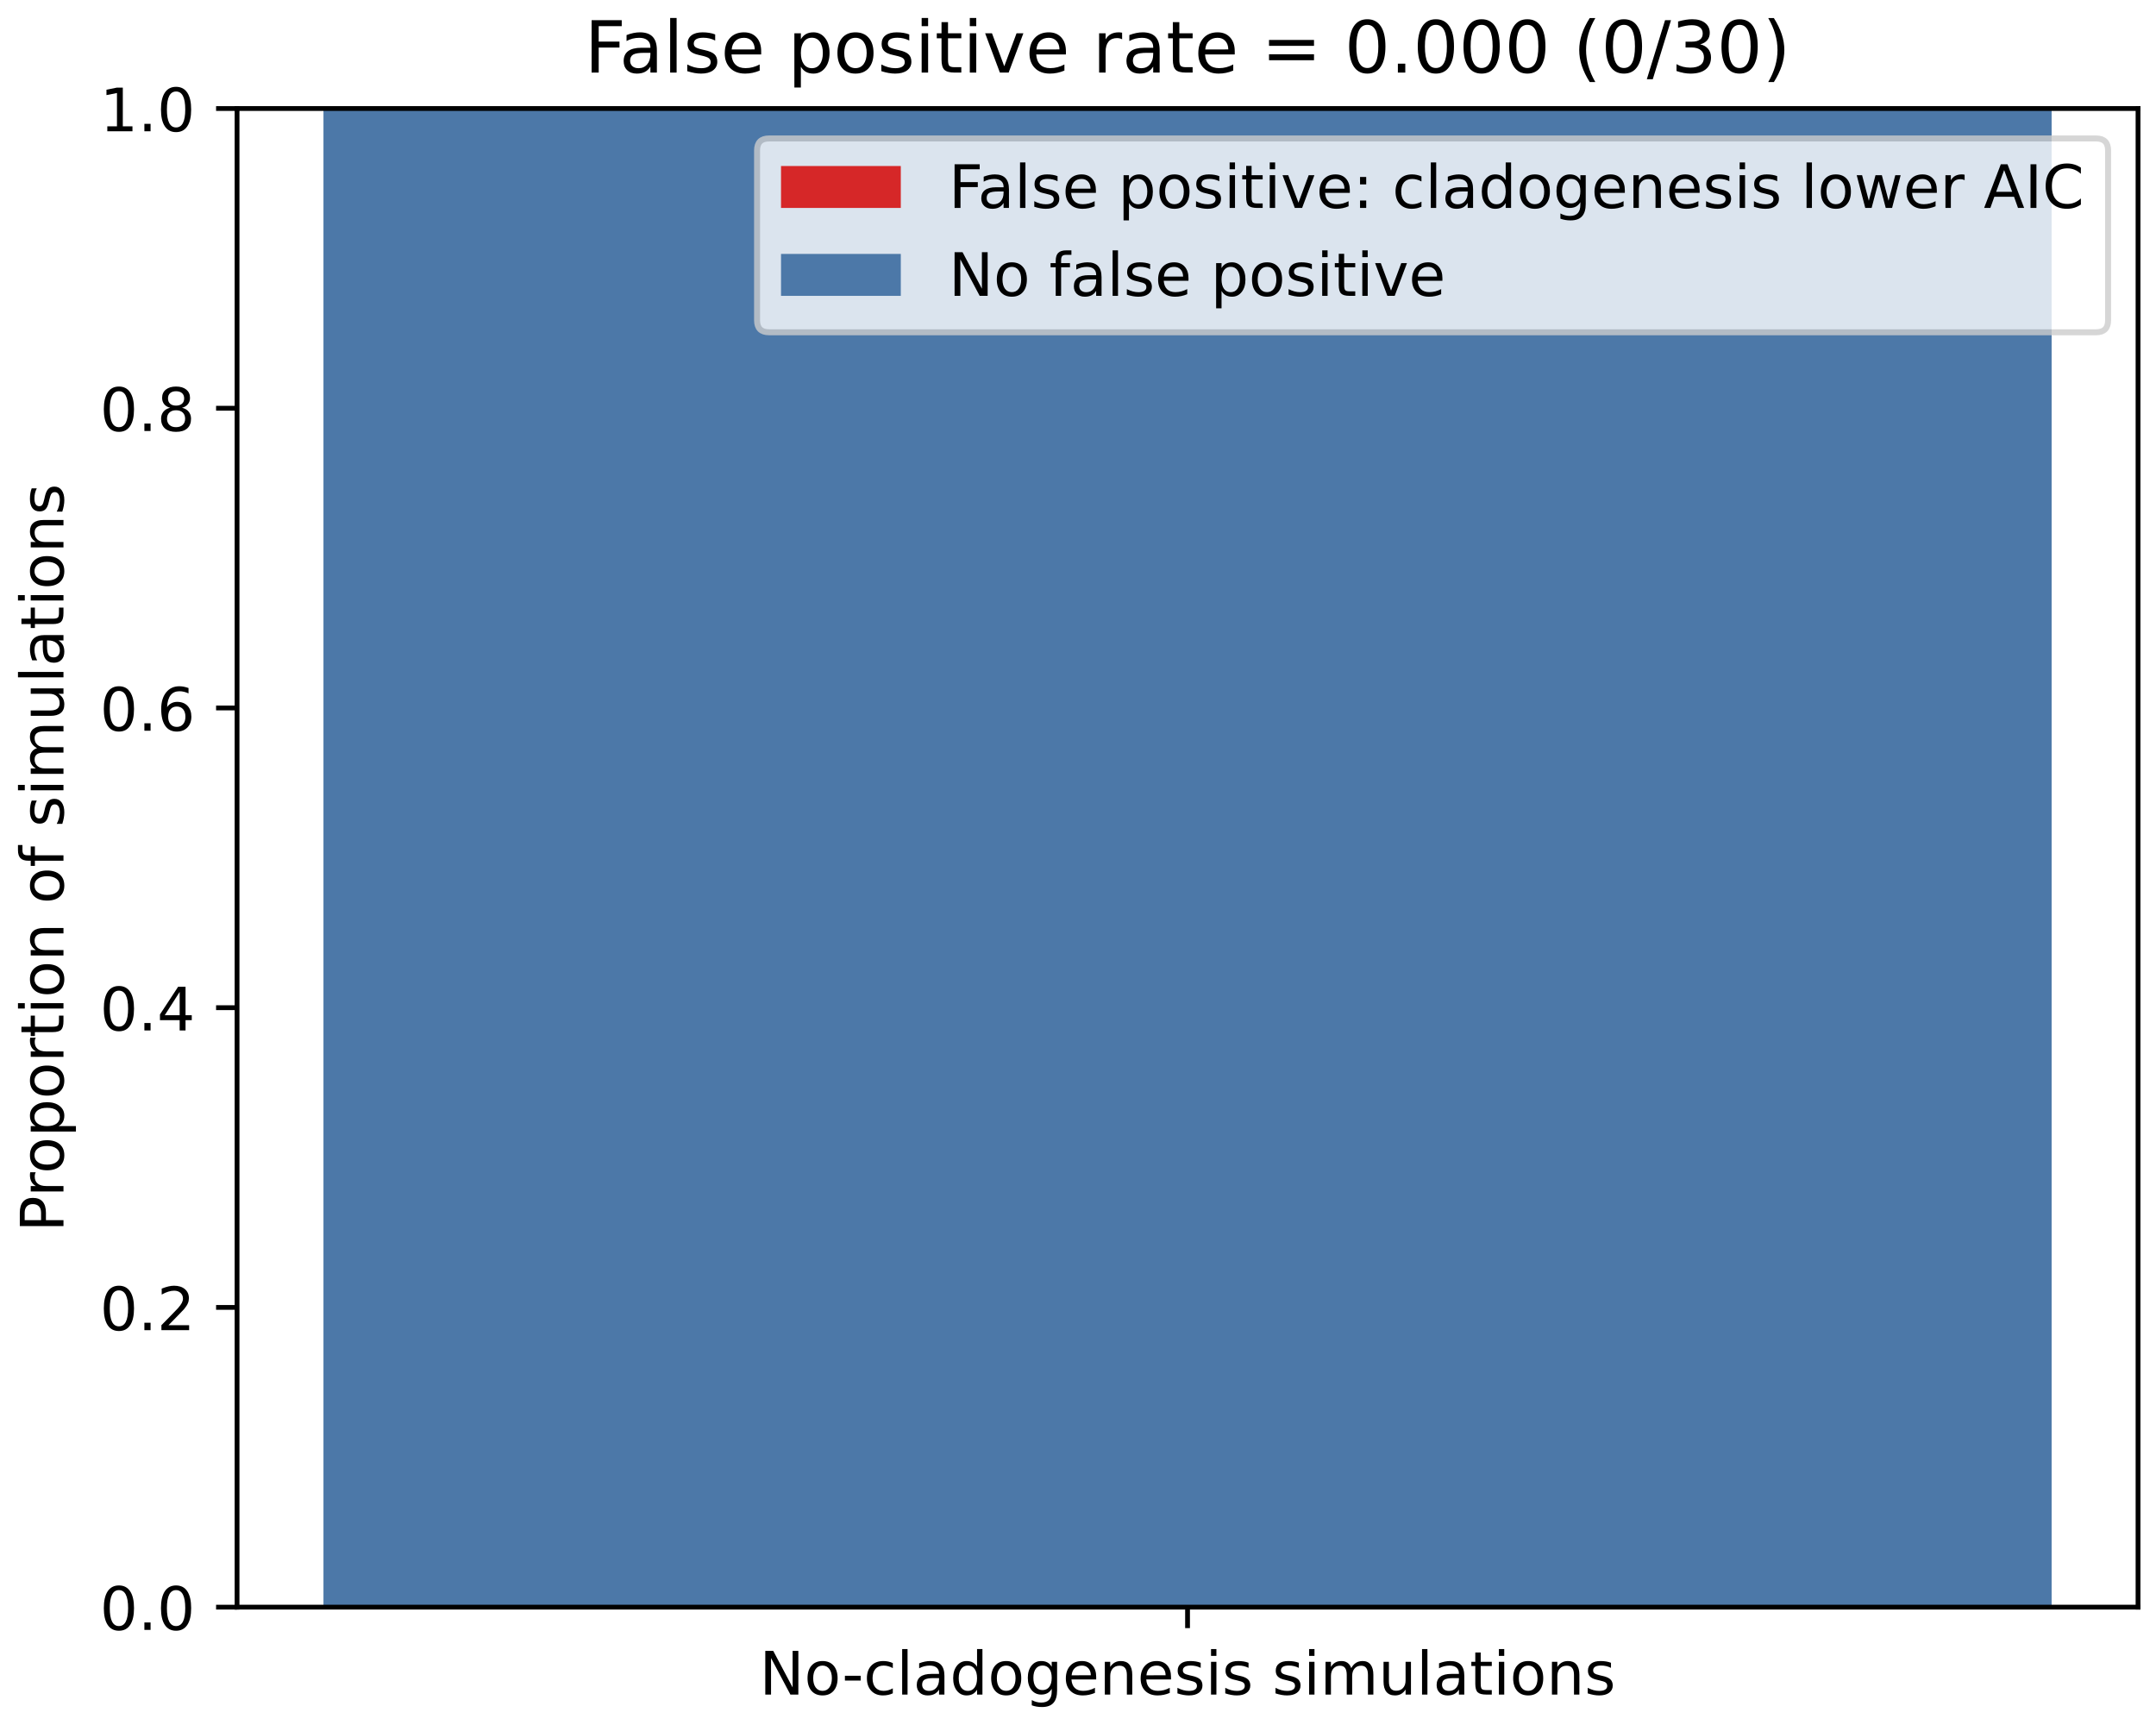
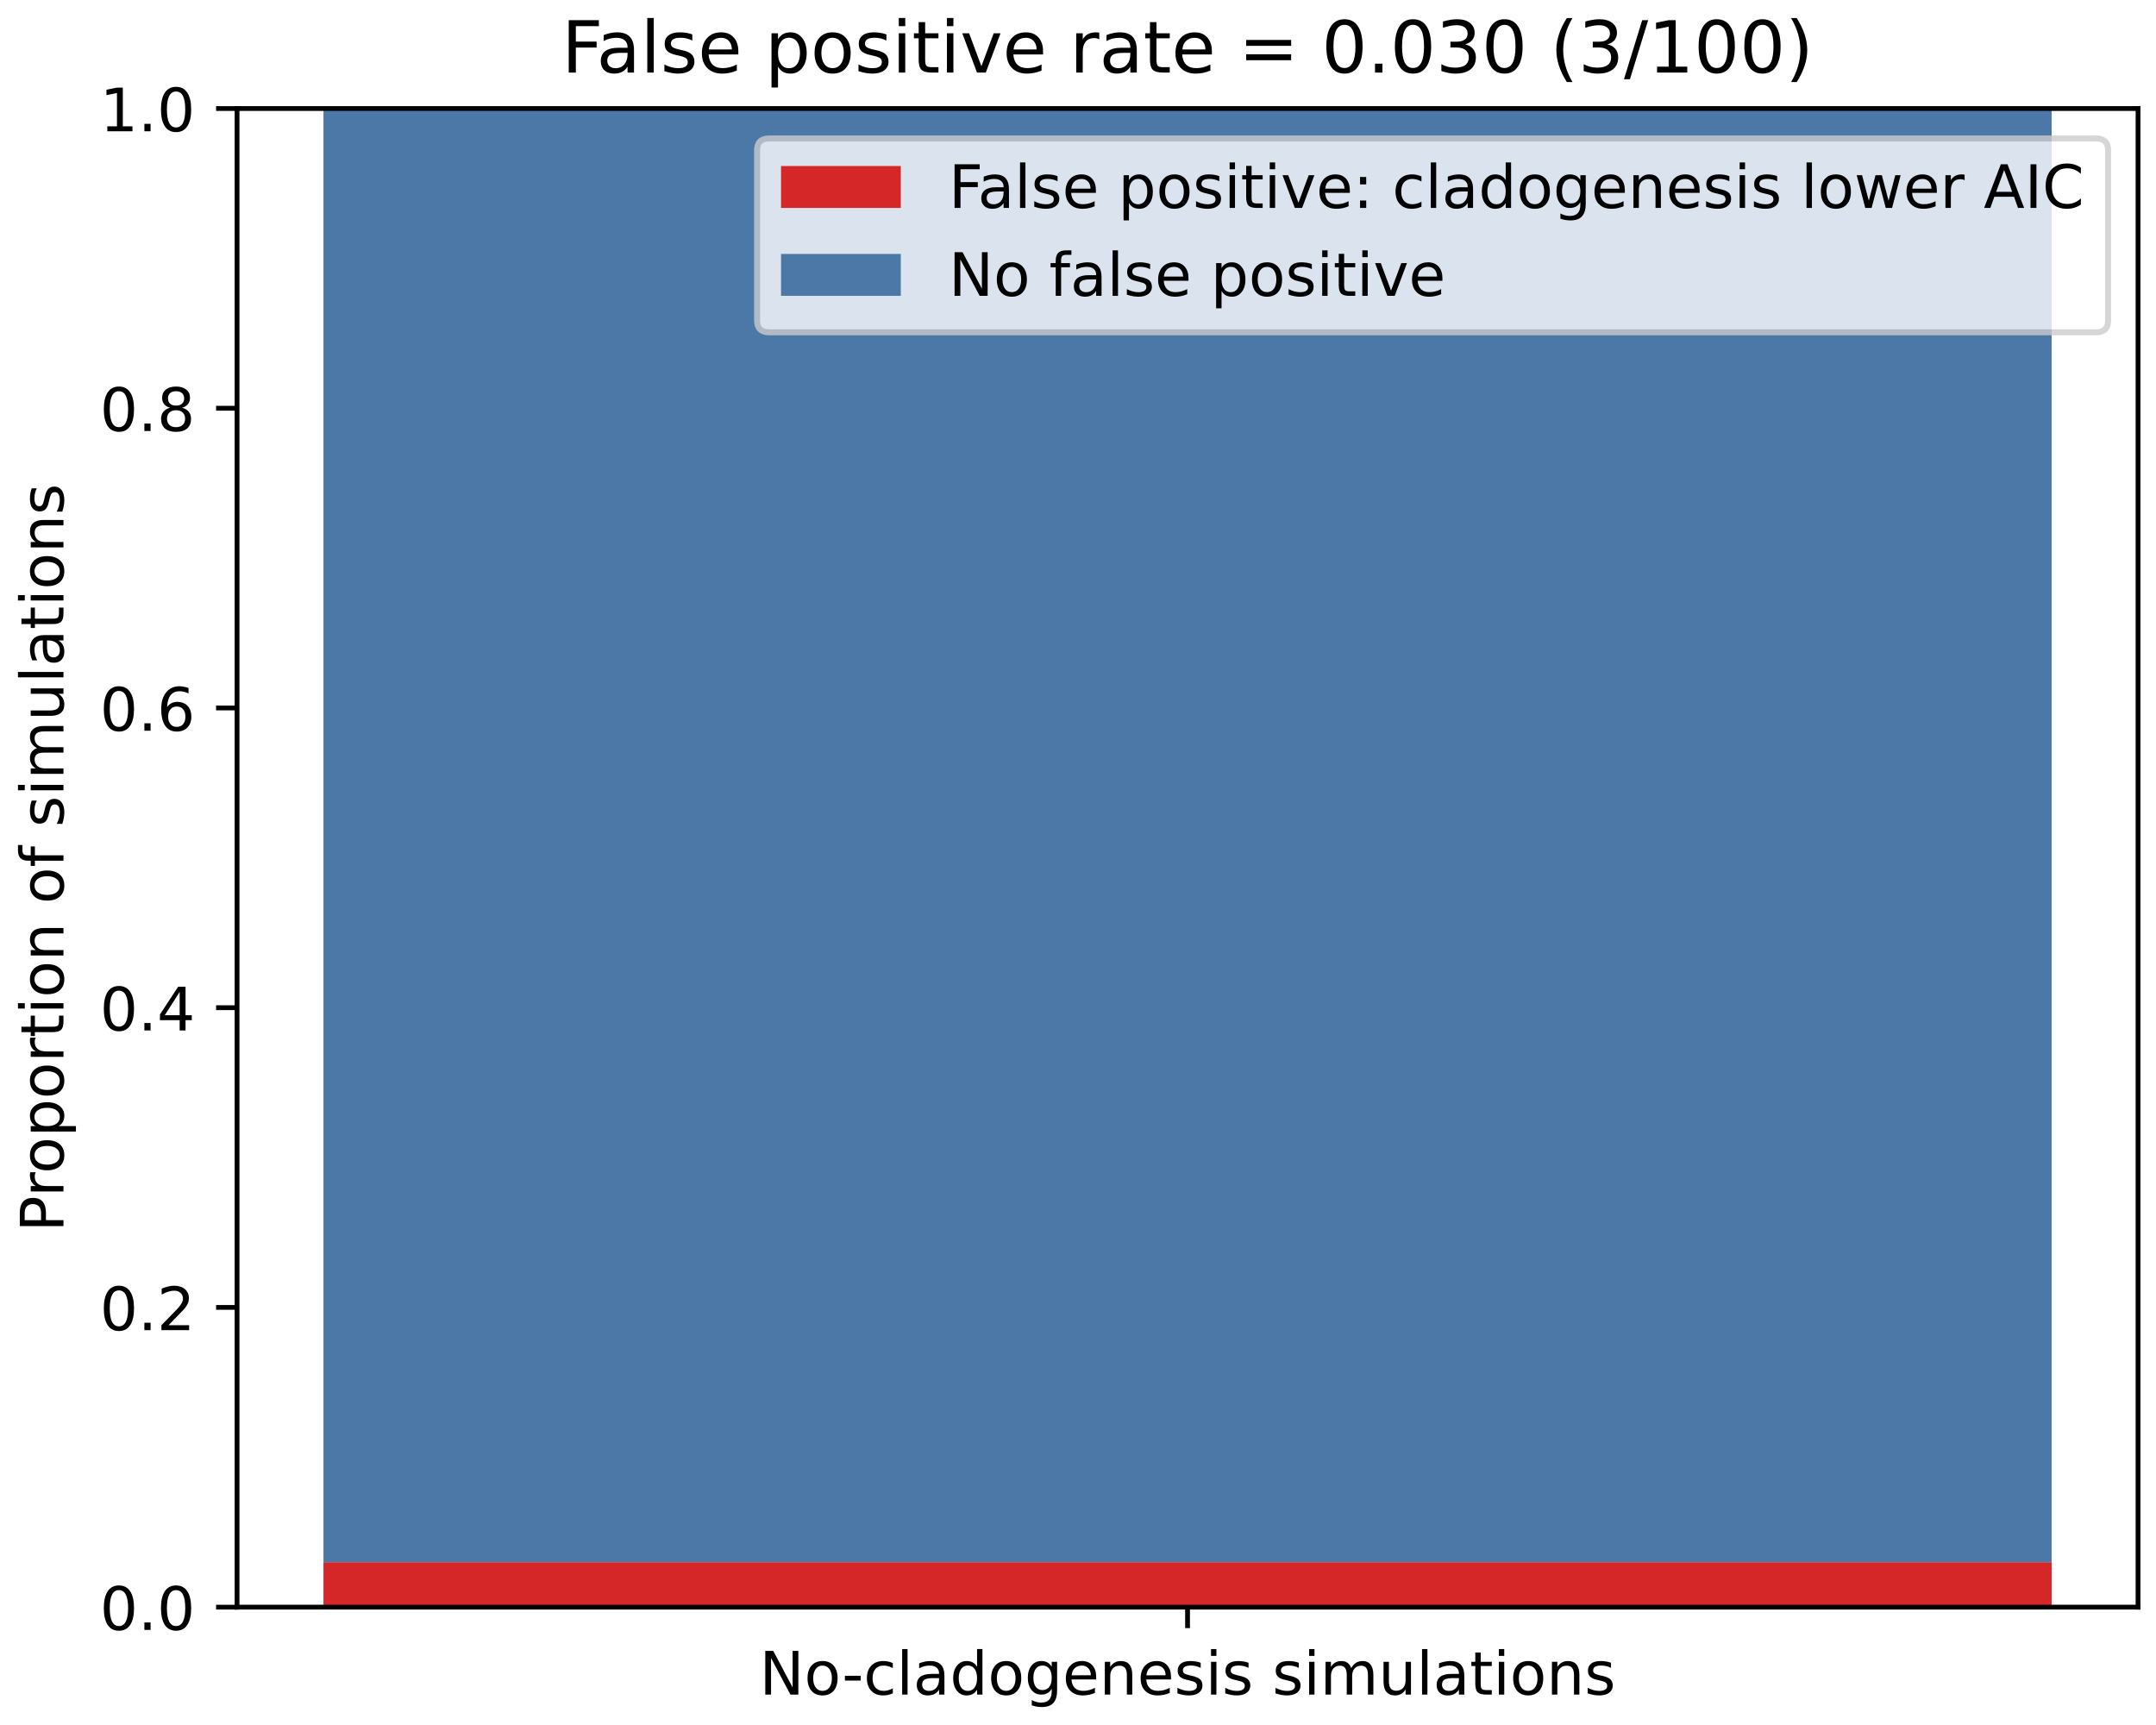
<svg xmlns="http://www.w3.org/2000/svg" xmlns:xlink="http://www.w3.org/1999/xlink" width="360pt" height="288pt" viewBox="0 0 360 288" version="1.1">
  <defs>
    <style type="text/css">*{stroke-linejoin: round; stroke-linecap: butt}</style>
  </defs>
  <g id="figure_1">
    <g id="patch_1">
      <path d="M 0 288  L 360 288  L 360 0  L 0 0  z " style="fill: #ffffff" />
    </g>
    <g id="axes_1">
      <g id="patch_2">
        <path d="M 39.581 268.322  L 357 268.322  L 357 18.118  L 39.581 18.118  z " style="fill: #ffffff" />
      </g>
      <g id="patch_3">
-         <path d="M 54.01 268.322  L 342.572 268.322  L 342.572 268.322  L 54.01 268.322  z " clip-path="url(#p6a5af37c8c)" style="fill: #d62728" />
+         <path d="M 54.01 268.322  L 342.572 268.322  L 342.572 260.816  L 54.01 260.816  z " clip-path="url(#p5e63f49f5c)" style="fill: #d62728" />
      </g>
      <g id="patch_4">
-         <path d="M 54.01 268.322  L 342.572 268.322  L 342.572 18.118  L 54.01 18.118  z " clip-path="url(#p6a5af37c8c)" style="fill: #4c78a8" />
+         <path d="M 54.01 260.816  L 342.572 260.816  L 342.572 18.118  L 54.01 18.118  z " clip-path="url(#p5e63f49f5c)" style="fill: #4c78a8" />
      </g>
      <g id="matplotlib.axis_1">
        <g id="xtick_1">
          <g id="line2d_1">
            <defs>
-               <path id="m0137fd7b40" d="M 0 0  L 0 3.5  " style="stroke: #000000; stroke-width: 0.8" />
+               <path id="mc66c27deea" d="M 0 0  L 0 3.5  " style="stroke: #000000; stroke-width: 0.8" />
            </defs>
            <g>
-               <use xlink:href="#m0137fd7b40" x="198.291" y="268.322" style="stroke: #000000; stroke-width: 0.8" />
+               <use xlink:href="#mc66c27deea" x="198.291" y="268.322" style="stroke: #000000; stroke-width: 0.8" />
            </g>
          </g>
          <g id="text_1">
            <g transform="translate(126.8055 282.9201) scale(0.1 -0.1)">
              <defs>
                <path id="DejaVuSans-4e" d="M 628 4666  L 1478 4666  L 3547 763  L 3547 4666  L 4159 4666  L 4159 0  L 3309 0  L 1241 3903  L 1241 0  L 628 0  L 628 4666  z " transform="scale(0.015625)" />
                <path id="DejaVuSans-6f" d="M 1959 3097  Q 1497 3097 1228 2736  Q 959 2375 959 1747  Q 959 1119 1226 758  Q 1494 397 1959 397  Q 2419 397 2687 759  Q 2956 1122 2956 1747  Q 2956 2369 2687 2733  Q 2419 3097 1959 3097  z M 1959 3584  Q 2709 3584 3137 3096  Q 3566 2609 3566 1747  Q 3566 888 3137 398  Q 2709 -91 1959 -91  Q 1206 -91 779 398  Q 353 888 353 1747  Q 353 2609 779 3096  Q 1206 3584 1959 3584  z " transform="scale(0.015625)" />
                <path id="DejaVuSans-2d" d="M 313 2009  L 1997 2009  L 1997 1497  L 313 1497  L 313 2009  z " transform="scale(0.015625)" />
                <path id="DejaVuSans-63" d="M 3122 3366  L 3122 2828  Q 2878 2963 2633 3030  Q 2388 3097 2138 3097  Q 1578 3097 1268 2742  Q 959 2388 959 1747  Q 959 1106 1268 751  Q 1578 397 2138 397  Q 2388 397 2633 464  Q 2878 531 3122 666  L 3122 134  Q 2881 22 2623 -34  Q 2366 -91 2075 -91  Q 1284 -91 818 406  Q 353 903 353 1747  Q 353 2603 823 3093  Q 1294 3584 2113 3584  Q 2378 3584 2631 3529  Q 2884 3475 3122 3366  z " transform="scale(0.015625)" />
                <path id="DejaVuSans-6c" d="M 603 4863  L 1178 4863  L 1178 0  L 603 0  L 603 4863  z " transform="scale(0.015625)" />
                <path id="DejaVuSans-61" d="M 2194 1759  Q 1497 1759 1228 1600  Q 959 1441 959 1056  Q 959 750 1161 570  Q 1363 391 1709 391  Q 2188 391 2477 730  Q 2766 1069 2766 1631  L 2766 1759  L 2194 1759  z M 3341 1997  L 3341 0  L 2766 0  L 2766 531  Q 2569 213 2275 61  Q 1981 -91 1556 -91  Q 1019 -91 701 211  Q 384 513 384 1019  Q 384 1609 779 1909  Q 1175 2209 1959 2209  L 2766 2209  L 2766 2266  Q 2766 2663 2505 2880  Q 2244 3097 1772 3097  Q 1472 3097 1187 3025  Q 903 2953 641 2809  L 641 3341  Q 956 3463 1253 3523  Q 1550 3584 1831 3584  Q 2591 3584 2966 3190  Q 3341 2797 3341 1997  z " transform="scale(0.015625)" />
                <path id="DejaVuSans-64" d="M 2906 2969  L 2906 4863  L 3481 4863  L 3481 0  L 2906 0  L 2906 525  Q 2725 213 2448 61  Q 2172 -91 1784 -91  Q 1150 -91 751 415  Q 353 922 353 1747  Q 353 2572 751 3078  Q 1150 3584 1784 3584  Q 2172 3584 2448 3432  Q 2725 3281 2906 2969  z M 947 1747  Q 947 1113 1208 752  Q 1469 391 1925 391  Q 2381 391 2643 752  Q 2906 1113 2906 1747  Q 2906 2381 2643 2742  Q 2381 3103 1925 3103  Q 1469 3103 1208 2742  Q 947 2381 947 1747  z " transform="scale(0.015625)" />
                <path id="DejaVuSans-67" d="M 2906 1791  Q 2906 2416 2648 2759  Q 2391 3103 1925 3103  Q 1463 3103 1205 2759  Q 947 2416 947 1791  Q 947 1169 1205 825  Q 1463 481 1925 481  Q 2391 481 2648 825  Q 2906 1169 2906 1791  z M 3481 434  Q 3481 -459 3084 -895  Q 2688 -1331 1869 -1331  Q 1566 -1331 1297 -1286  Q 1028 -1241 775 -1147  L 775 -588  Q 1028 -725 1275 -790  Q 1522 -856 1778 -856  Q 2344 -856 2625 -561  Q 2906 -266 2906 331  L 2906 616  Q 2728 306 2450 153  Q 2172 0 1784 0  Q 1141 0 747 490  Q 353 981 353 1791  Q 353 2603 747 3093  Q 1141 3584 1784 3584  Q 2172 3584 2450 3431  Q 2728 3278 2906 2969  L 2906 3500  L 3481 3500  L 3481 434  z " transform="scale(0.015625)" />
                <path id="DejaVuSans-65" d="M 3597 1894  L 3597 1613  L 953 1613  Q 991 1019 1311 708  Q 1631 397 2203 397  Q 2534 397 2845 478  Q 3156 559 3463 722  L 3463 178  Q 3153 47 2828 -22  Q 2503 -91 2169 -91  Q 1331 -91 842 396  Q 353 884 353 1716  Q 353 2575 817 3079  Q 1281 3584 2069 3584  Q 2775 3584 3186 3129  Q 3597 2675 3597 1894  z M 3022 2063  Q 3016 2534 2758 2815  Q 2500 3097 2075 3097  Q 1594 3097 1305 2825  Q 1016 2553 972 2059  L 3022 2063  z " transform="scale(0.015625)" />
                <path id="DejaVuSans-6e" d="M 3513 2113  L 3513 0  L 2938 0  L 2938 2094  Q 2938 2591 2744 2837  Q 2550 3084 2163 3084  Q 1697 3084 1428 2787  Q 1159 2491 1159 1978  L 1159 0  L 581 0  L 581 3500  L 1159 3500  L 1159 2956  Q 1366 3272 1645 3428  Q 1925 3584 2291 3584  Q 2894 3584 3203 3211  Q 3513 2838 3513 2113  z " transform="scale(0.015625)" />
                <path id="DejaVuSans-73" d="M 2834 3397  L 2834 2853  Q 2591 2978 2328 3040  Q 2066 3103 1784 3103  Q 1356 3103 1142 2972  Q 928 2841 928 2578  Q 928 2378 1081 2264  Q 1234 2150 1697 2047  L 1894 2003  Q 2506 1872 2764 1633  Q 3022 1394 3022 966  Q 3022 478 2636 193  Q 2250 -91 1575 -91  Q 1294 -91 989 -36  Q 684 19 347 128  L 347 722  Q 666 556 975 473  Q 1284 391 1588 391  Q 1994 391 2212 530  Q 2431 669 2431 922  Q 2431 1156 2273 1281  Q 2116 1406 1581 1522  L 1381 1569  Q 847 1681 609 1914  Q 372 2147 372 2553  Q 372 3047 722 3315  Q 1072 3584 1716 3584  Q 2034 3584 2315 3537  Q 2597 3491 2834 3397  z " transform="scale(0.015625)" />
                <path id="DejaVuSans-69" d="M 603 3500  L 1178 3500  L 1178 0  L 603 0  L 603 3500  z M 603 4863  L 1178 4863  L 1178 4134  L 603 4134  L 603 4863  z " transform="scale(0.015625)" />
                <path id="DejaVuSans-20" transform="scale(0.015625)" />
                <path id="DejaVuSans-6d" d="M 3328 2828  Q 3544 3216 3844 3400  Q 4144 3584 4550 3584  Q 5097 3584 5394 3201  Q 5691 2819 5691 2113  L 5691 0  L 5113 0  L 5113 2094  Q 5113 2597 4934 2840  Q 4756 3084 4391 3084  Q 3944 3084 3684 2787  Q 3425 2491 3425 1978  L 3425 0  L 2847 0  L 2847 2094  Q 2847 2600 2669 2842  Q 2491 3084 2119 3084  Q 1678 3084 1418 2786  Q 1159 2488 1159 1978  L 1159 0  L 581 0  L 581 3500  L 1159 3500  L 1159 2956  Q 1356 3278 1631 3431  Q 1906 3584 2284 3584  Q 2666 3584 2933 3390  Q 3200 3197 3328 2828  z " transform="scale(0.015625)" />
                <path id="DejaVuSans-75" d="M 544 1381  L 544 3500  L 1119 3500  L 1119 1403  Q 1119 906 1312 657  Q 1506 409 1894 409  Q 2359 409 2629 706  Q 2900 1003 2900 1516  L 2900 3500  L 3475 3500  L 3475 0  L 2900 0  L 2900 538  Q 2691 219 2414 64  Q 2138 -91 1772 -91  Q 1169 -91 856 284  Q 544 659 544 1381  z M 1991 3584  L 1991 3584  z " transform="scale(0.015625)" />
                <path id="DejaVuSans-74" d="M 1172 4494  L 1172 3500  L 2356 3500  L 2356 3053  L 1172 3053  L 1172 1153  Q 1172 725 1289 603  Q 1406 481 1766 481  L 2356 481  L 2356 0  L 1766 0  Q 1100 0 847 248  Q 594 497 594 1153  L 594 3053  L 172 3053  L 172 3500  L 594 3500  L 594 4494  L 1172 4494  z " transform="scale(0.015625)" />
              </defs>
              <use xlink:href="#DejaVuSans-4e" />
              <use xlink:href="#DejaVuSans-6f" x="74.805" />
              <use xlink:href="#DejaVuSans-2d" x="137.861" />
              <use xlink:href="#DejaVuSans-63" x="173.945" />
              <use xlink:href="#DejaVuSans-6c" x="228.926" />
              <use xlink:href="#DejaVuSans-61" x="256.709" />
              <use xlink:href="#DejaVuSans-64" x="317.988" />
              <use xlink:href="#DejaVuSans-6f" x="381.465" />
              <use xlink:href="#DejaVuSans-67" x="442.646" />
              <use xlink:href="#DejaVuSans-65" x="506.123" />
              <use xlink:href="#DejaVuSans-6e" x="567.646" />
              <use xlink:href="#DejaVuSans-65" x="631.025" />
              <use xlink:href="#DejaVuSans-73" x="692.549" />
              <use xlink:href="#DejaVuSans-69" x="744.648" />
              <use xlink:href="#DejaVuSans-73" x="772.432" />
              <use xlink:href="#DejaVuSans-20" x="824.531" />
              <use xlink:href="#DejaVuSans-73" x="856.318" />
              <use xlink:href="#DejaVuSans-69" x="908.418" />
              <use xlink:href="#DejaVuSans-6d" x="936.201" />
              <use xlink:href="#DejaVuSans-75" x="1033.613" />
              <use xlink:href="#DejaVuSans-6c" x="1096.992" />
              <use xlink:href="#DejaVuSans-61" x="1124.775" />
              <use xlink:href="#DejaVuSans-74" x="1186.055" />
              <use xlink:href="#DejaVuSans-69" x="1225.264" />
              <use xlink:href="#DejaVuSans-6f" x="1253.047" />
              <use xlink:href="#DejaVuSans-6e" x="1314.229" />
              <use xlink:href="#DejaVuSans-73" x="1377.607" />
            </g>
          </g>
        </g>
      </g>
      <g id="matplotlib.axis_2">
        <g id="ytick_1">
          <g id="line2d_2">
            <defs>
-               <path id="m38b0ffa17c" d="M 0 0  L -3.5 0  " style="stroke: #000000; stroke-width: 0.8" />
+               <path id="m285394bb4b" d="M 0 0  L -3.5 0  " style="stroke: #000000; stroke-width: 0.8" />
            </defs>
            <g>
-               <use xlink:href="#m38b0ffa17c" x="39.581" y="268.322" style="stroke: #000000; stroke-width: 0.8" />
+               <use xlink:href="#m285394bb4b" x="39.581" y="268.322" style="stroke: #000000; stroke-width: 0.8" />
            </g>
          </g>
          <g id="text_2">
            <g transform="translate(16.67836 272.1209) scale(0.1 -0.1)">
              <defs>
                <path id="DejaVuSans-30" d="M 2034 4250  Q 1547 4250 1301 3770  Q 1056 3291 1056 2328  Q 1056 1369 1301 889  Q 1547 409 2034 409  Q 2525 409 2770 889  Q 3016 1369 3016 2328  Q 3016 3291 2770 3770  Q 2525 4250 2034 4250  z M 2034 4750  Q 2819 4750 3233 4129  Q 3647 3509 3647 2328  Q 3647 1150 3233 529  Q 2819 -91 2034 -91  Q 1250 -91 836 529  Q 422 1150 422 2328  Q 422 3509 836 4129  Q 1250 4750 2034 4750  z " transform="scale(0.015625)" />
                <path id="DejaVuSans-2e" d="M 684 794  L 1344 794  L 1344 0  L 684 0  L 684 794  z " transform="scale(0.015625)" />
              </defs>
              <use xlink:href="#DejaVuSans-30" />
              <use xlink:href="#DejaVuSans-2e" x="63.623" />
              <use xlink:href="#DejaVuSans-30" x="95.41" />
            </g>
          </g>
        </g>
        <g id="ytick_2">
          <g id="line2d_3">
            <g>
-               <use xlink:href="#m38b0ffa17c" x="39.581" y="218.281" style="stroke: #000000; stroke-width: 0.8" />
+               <use xlink:href="#m285394bb4b" x="39.581" y="218.281" style="stroke: #000000; stroke-width: 0.8" />
            </g>
          </g>
          <g id="text_3">
            <g transform="translate(16.67836 222.0802) scale(0.1 -0.1)">
              <defs>
                <path id="DejaVuSans-32" d="M 1228 531  L 3431 531  L 3431 0  L 469 0  L 469 531  Q 828 903 1448 1529  Q 2069 2156 2228 2338  Q 2531 2678 2651 2914  Q 2772 3150 2772 3378  Q 2772 3750 2511 3984  Q 2250 4219 1831 4219  Q 1534 4219 1204 4116  Q 875 4013 500 3803  L 500 4441  Q 881 4594 1212 4672  Q 1544 4750 1819 4750  Q 2544 4750 2975 4387  Q 3406 4025 3406 3419  Q 3406 3131 3298 2873  Q 3191 2616 2906 2266  Q 2828 2175 2409 1742  Q 1991 1309 1228 531  z " transform="scale(0.015625)" />
              </defs>
              <use xlink:href="#DejaVuSans-30" />
              <use xlink:href="#DejaVuSans-2e" x="63.623" />
              <use xlink:href="#DejaVuSans-32" x="95.41" />
            </g>
          </g>
        </g>
        <g id="ytick_3">
          <g id="line2d_4">
            <g>
-               <use xlink:href="#m38b0ffa17c" x="39.581" y="168.24" style="stroke: #000000; stroke-width: 0.8" />
+               <use xlink:href="#m285394bb4b" x="39.581" y="168.24" style="stroke: #000000; stroke-width: 0.8" />
            </g>
          </g>
          <g id="text_4">
            <g transform="translate(16.67836 172.0395) scale(0.1 -0.1)">
              <defs>
                <path id="DejaVuSans-34" d="M 2419 4116  L 825 1625  L 2419 1625  L 2419 4116  z M 2253 4666  L 3047 4666  L 3047 1625  L 3713 1625  L 3713 1100  L 3047 1100  L 3047 0  L 2419 0  L 2419 1100  L 313 1100  L 313 1709  L 2253 4666  z " transform="scale(0.015625)" />
              </defs>
              <use xlink:href="#DejaVuSans-30" />
              <use xlink:href="#DejaVuSans-2e" x="63.623" />
              <use xlink:href="#DejaVuSans-34" x="95.41" />
            </g>
          </g>
        </g>
        <g id="ytick_4">
          <g id="line2d_5">
            <g>
-               <use xlink:href="#m38b0ffa17c" x="39.581" y="118.2" style="stroke: #000000; stroke-width: 0.8" />
+               <use xlink:href="#m285394bb4b" x="39.581" y="118.2" style="stroke: #000000; stroke-width: 0.8" />
            </g>
          </g>
          <g id="text_5">
            <g transform="translate(16.67836 121.9989) scale(0.1 -0.1)">
              <defs>
                <path id="DejaVuSans-36" d="M 2113 2584  Q 1688 2584 1439 2293  Q 1191 2003 1191 1497  Q 1191 994 1439 701  Q 1688 409 2113 409  Q 2538 409 2786 701  Q 3034 994 3034 1497  Q 3034 2003 2786 2293  Q 2538 2584 2113 2584  z M 3366 4563  L 3366 3988  Q 3128 4100 2886 4159  Q 2644 4219 2406 4219  Q 1781 4219 1451 3797  Q 1122 3375 1075 2522  Q 1259 2794 1537 2939  Q 1816 3084 2150 3084  Q 2853 3084 3261 2657  Q 3669 2231 3669 1497  Q 3669 778 3244 343  Q 2819 -91 2113 -91  Q 1303 -91 875 529  Q 447 1150 447 2328  Q 447 3434 972 4092  Q 1497 4750 2381 4750  Q 2619 4750 2861 4703  Q 3103 4656 3366 4563  z " transform="scale(0.015625)" />
              </defs>
              <use xlink:href="#DejaVuSans-30" />
              <use xlink:href="#DejaVuSans-2e" x="63.623" />
              <use xlink:href="#DejaVuSans-36" x="95.41" />
            </g>
          </g>
        </g>
        <g id="ytick_5">
          <g id="line2d_6">
            <g>
-               <use xlink:href="#m38b0ffa17c" x="39.581" y="68.159" style="stroke: #000000; stroke-width: 0.8" />
+               <use xlink:href="#m285394bb4b" x="39.581" y="68.159" style="stroke: #000000; stroke-width: 0.8" />
            </g>
          </g>
          <g id="text_6">
            <g transform="translate(16.67836 71.95824) scale(0.1 -0.1)">
              <defs>
                <path id="DejaVuSans-38" d="M 2034 2216  Q 1584 2216 1326 1975  Q 1069 1734 1069 1313  Q 1069 891 1326 650  Q 1584 409 2034 409  Q 2484 409 2743 651  Q 3003 894 3003 1313  Q 3003 1734 2745 1975  Q 2488 2216 2034 2216  z M 1403 2484  Q 997 2584 770 2862  Q 544 3141 544 3541  Q 544 4100 942 4425  Q 1341 4750 2034 4750  Q 2731 4750 3128 4425  Q 3525 4100 3525 3541  Q 3525 3141 3298 2862  Q 3072 2584 2669 2484  Q 3125 2378 3379 2068  Q 3634 1759 3634 1313  Q 3634 634 3220 271  Q 2806 -91 2034 -91  Q 1263 -91 848 271  Q 434 634 434 1313  Q 434 1759 690 2068  Q 947 2378 1403 2484  z M 1172 3481  Q 1172 3119 1398 2916  Q 1625 2713 2034 2713  Q 2441 2713 2670 2916  Q 2900 3119 2900 3481  Q 2900 3844 2670 4047  Q 2441 4250 2034 4250  Q 1625 4250 1398 4047  Q 1172 3844 1172 3481  z " transform="scale(0.015625)" />
              </defs>
              <use xlink:href="#DejaVuSans-30" />
              <use xlink:href="#DejaVuSans-2e" x="63.623" />
              <use xlink:href="#DejaVuSans-38" x="95.41" />
            </g>
          </g>
        </g>
        <g id="ytick_6">
          <g id="line2d_7">
            <g>
-               <use xlink:href="#m38b0ffa17c" x="39.581" y="18.118" style="stroke: #000000; stroke-width: 0.8" />
+               <use xlink:href="#m285394bb4b" x="39.581" y="18.118" style="stroke: #000000; stroke-width: 0.8" />
            </g>
          </g>
          <g id="text_7">
            <g transform="translate(16.67836 21.91758) scale(0.1 -0.1)">
              <defs>
                <path id="DejaVuSans-31" d="M 794 531  L 1825 531  L 1825 4091  L 703 3866  L 703 4441  L 1819 4666  L 2450 4666  L 2450 531  L 3481 531  L 3481 0  L 794 0  L 794 531  z " transform="scale(0.015625)" />
              </defs>
              <use xlink:href="#DejaVuSans-31" />
              <use xlink:href="#DejaVuSans-2e" x="63.623" />
              <use xlink:href="#DejaVuSans-30" x="95.41" />
            </g>
          </g>
        </g>
        <g id="text_8">
          <g transform="translate(10.59868 205.6817) rotate(-90) scale(0.1 -0.1)">
            <defs>
              <path id="DejaVuSans-50" d="M 1259 4147  L 1259 2394  L 2053 2394  Q 2494 2394 2734 2622  Q 2975 2850 2975 3272  Q 2975 3691 2734 3919  Q 2494 4147 2053 4147  L 1259 4147  z M 628 4666  L 2053 4666  Q 2838 4666 3239 4311  Q 3641 3956 3641 3272  Q 3641 2581 3239 2228  Q 2838 1875 2053 1875  L 1259 1875  L 1259 0  L 628 0  L 628 4666  z " transform="scale(0.015625)" />
              <path id="DejaVuSans-72" d="M 2631 2963  Q 2534 3019 2420 3045  Q 2306 3072 2169 3072  Q 1681 3072 1420 2755  Q 1159 2438 1159 1844  L 1159 0  L 581 0  L 581 3500  L 1159 3500  L 1159 2956  Q 1341 3275 1631 3429  Q 1922 3584 2338 3584  Q 2397 3584 2469 3576  Q 2541 3569 2628 3553  L 2631 2963  z " transform="scale(0.015625)" />
              <path id="DejaVuSans-70" d="M 1159 525  L 1159 -1331  L 581 -1331  L 581 3500  L 1159 3500  L 1159 2969  Q 1341 3281 1617 3432  Q 1894 3584 2278 3584  Q 2916 3584 3314 3078  Q 3713 2572 3713 1747  Q 3713 922 3314 415  Q 2916 -91 2278 -91  Q 1894 -91 1617 61  Q 1341 213 1159 525  z M 3116 1747  Q 3116 2381 2855 2742  Q 2594 3103 2138 3103  Q 1681 3103 1420 2742  Q 1159 2381 1159 1747  Q 1159 1113 1420 752  Q 1681 391 2138 391  Q 2594 391 2855 752  Q 3116 1113 3116 1747  z " transform="scale(0.015625)" />
              <path id="DejaVuSans-66" d="M 2375 4863  L 2375 4384  L 1825 4384  Q 1516 4384 1395 4259  Q 1275 4134 1275 3809  L 1275 3500  L 2222 3500  L 2222 3053  L 1275 3053  L 1275 0  L 697 0  L 697 3053  L 147 3053  L 147 3500  L 697 3500  L 697 3744  Q 697 4328 969 4595  Q 1241 4863 1831 4863  L 2375 4863  z " transform="scale(0.015625)" />
            </defs>
            <use xlink:href="#DejaVuSans-50" />
            <use xlink:href="#DejaVuSans-72" x="58.553" />
            <use xlink:href="#DejaVuSans-6f" x="97.416" />
            <use xlink:href="#DejaVuSans-70" x="158.598" />
            <use xlink:href="#DejaVuSans-6f" x="222.074" />
            <use xlink:href="#DejaVuSans-72" x="283.256" />
            <use xlink:href="#DejaVuSans-74" x="324.369" />
            <use xlink:href="#DejaVuSans-69" x="363.578" />
            <use xlink:href="#DejaVuSans-6f" x="391.361" />
            <use xlink:href="#DejaVuSans-6e" x="452.543" />
            <use xlink:href="#DejaVuSans-20" x="515.922" />
            <use xlink:href="#DejaVuSans-6f" x="547.709" />
            <use xlink:href="#DejaVuSans-66" x="608.891" />
            <use xlink:href="#DejaVuSans-20" x="644.096" />
            <use xlink:href="#DejaVuSans-73" x="675.883" />
            <use xlink:href="#DejaVuSans-69" x="727.982" />
            <use xlink:href="#DejaVuSans-6d" x="755.766" />
            <use xlink:href="#DejaVuSans-75" x="853.178" />
            <use xlink:href="#DejaVuSans-6c" x="916.557" />
            <use xlink:href="#DejaVuSans-61" x="944.34" />
            <use xlink:href="#DejaVuSans-74" x="1005.619" />
            <use xlink:href="#DejaVuSans-69" x="1044.828" />
            <use xlink:href="#DejaVuSans-6f" x="1072.611" />
            <use xlink:href="#DejaVuSans-6e" x="1133.793" />
            <use xlink:href="#DejaVuSans-73" x="1197.172" />
          </g>
        </g>
      </g>
      <g id="patch_5">
        <path d="M 39.581 268.322  L 39.581 18.118  " style="fill: none; stroke: #000000; stroke-width: 0.8; stroke-linejoin: miter; stroke-linecap: square" />
      </g>
      <g id="patch_6">
        <path d="M 357 268.322  L 357 18.118  " style="fill: none; stroke: #000000; stroke-width: 0.8; stroke-linejoin: miter; stroke-linecap: square" />
      </g>
      <g id="patch_7">
        <path d="M 39.581 268.322  L 357 268.322  " style="fill: none; stroke: #000000; stroke-width: 0.8; stroke-linejoin: miter; stroke-linecap: square" />
      </g>
      <g id="patch_8">
        <path d="M 39.581 18.118  L 357 18.118  " style="fill: none; stroke: #000000; stroke-width: 0.8; stroke-linejoin: miter; stroke-linecap: square" />
      </g>
      <g id="text_9">
-         <g transform="translate(97.60875 12.11837) scale(0.12 -0.12)">
+         <g transform="translate(93.79125 12.11837) scale(0.12 -0.12)">
          <defs>
            <path id="DejaVuSans-46" d="M 628 4666  L 3309 4666  L 3309 4134  L 1259 4134  L 1259 2759  L 3109 2759  L 3109 2228  L 1259 2228  L 1259 0  L 628 0  L 628 4666  z " transform="scale(0.015625)" />
            <path id="DejaVuSans-76" d="M 191 3500  L 800 3500  L 1894 563  L 2988 3500  L 3597 3500  L 2284 0  L 1503 0  L 191 3500  z " transform="scale(0.015625)" />
            <path id="DejaVuSans-3d" d="M 678 2906  L 4684 2906  L 4684 2381  L 678 2381  L 678 2906  z M 678 1631  L 4684 1631  L 4684 1100  L 678 1100  L 678 1631  z " transform="scale(0.015625)" />
+             <path id="DejaVuSans-33" d="M 2597 2516  Q 3050 2419 3304 2112  Q 3559 1806 3559 1356  Q 3559 666 3084 287  Q 2609 -91 1734 -91  Q 1441 -91 1130 -33  Q 819 25 488 141  L 488 750  Q 750 597 1062 519  Q 1375 441 1716 441  Q 2309 441 2620 675  Q 2931 909 2931 1356  Q 2931 1769 2642 2001  Q 2353 2234 1838 2234  L 1294 2234  L 1294 2753  L 1863 2753  Q 2328 2753 2575 2939  Q 2822 3125 2822 3475  Q 2822 3834 2567 4026  Q 2313 4219 1838 4219  Q 1578 4219 1281 4162  Q 984 4106 628 3988  L 628 4550  Q 988 4650 1302 4700  Q 1616 4750 1894 4750  Q 2613 4750 3031 4423  Q 3450 4097 3450 3541  Q 3450 3153 3228 2886  Q 3006 2619 2597 2516  z " transform="scale(0.015625)" />
            <path id="DejaVuSans-28" d="M 1984 4856  Q 1566 4138 1362 3434  Q 1159 2731 1159 2009  Q 1159 1288 1364 580  Q 1569 -128 1984 -844  L 1484 -844  Q 1016 -109 783 600  Q 550 1309 550 2009  Q 550 2706 781 3412  Q 1013 4119 1484 4856  L 1984 4856  z " transform="scale(0.015625)" />
            <path id="DejaVuSans-2f" d="M 1625 4666  L 2156 4666  L 531 -594  L 0 -594  L 1625 4666  z " transform="scale(0.015625)" />
-             <path id="DejaVuSans-33" d="M 2597 2516  Q 3050 2419 3304 2112  Q 3559 1806 3559 1356  Q 3559 666 3084 287  Q 2609 -91 1734 -91  Q 1441 -91 1130 -33  Q 819 25 488 141  L 488 750  Q 750 597 1062 519  Q 1375 441 1716 441  Q 2309 441 2620 675  Q 2931 909 2931 1356  Q 2931 1769 2642 2001  Q 2353 2234 1838 2234  L 1294 2234  L 1294 2753  L 1863 2753  Q 2328 2753 2575 2939  Q 2822 3125 2822 3475  Q 2822 3834 2567 4026  Q 2313 4219 1838 4219  Q 1578 4219 1281 4162  Q 984 4106 628 3988  L 628 4550  Q 988 4650 1302 4700  Q 1616 4750 1894 4750  Q 2613 4750 3031 4423  Q 3450 4097 3450 3541  Q 3450 3153 3228 2886  Q 3006 2619 2597 2516  z " transform="scale(0.015625)" />
            <path id="DejaVuSans-29" d="M 513 4856  L 1013 4856  Q 1481 4119 1714 3412  Q 1947 2706 1947 2009  Q 1947 1309 1714 600  Q 1481 -109 1013 -844  L 513 -844  Q 928 -128 1133 580  Q 1338 1288 1338 2009  Q 1338 2731 1133 3434  Q 928 4138 513 4856  z " transform="scale(0.015625)" />
          </defs>
          <use xlink:href="#DejaVuSans-46" />
          <use xlink:href="#DejaVuSans-61" x="48.395" />
          <use xlink:href="#DejaVuSans-6c" x="109.674" />
          <use xlink:href="#DejaVuSans-73" x="137.457" />
          <use xlink:href="#DejaVuSans-65" x="189.557" />
          <use xlink:href="#DejaVuSans-20" x="251.08" />
          <use xlink:href="#DejaVuSans-70" x="282.867" />
          <use xlink:href="#DejaVuSans-6f" x="346.344" />
          <use xlink:href="#DejaVuSans-73" x="407.525" />
          <use xlink:href="#DejaVuSans-69" x="459.625" />
          <use xlink:href="#DejaVuSans-74" x="487.408" />
          <use xlink:href="#DejaVuSans-69" x="526.617" />
          <use xlink:href="#DejaVuSans-76" x="554.4" />
          <use xlink:href="#DejaVuSans-65" x="613.58" />
          <use xlink:href="#DejaVuSans-20" x="675.104" />
          <use xlink:href="#DejaVuSans-72" x="706.891" />
          <use xlink:href="#DejaVuSans-61" x="748.004" />
          <use xlink:href="#DejaVuSans-74" x="809.283" />
          <use xlink:href="#DejaVuSans-65" x="848.492" />
          <use xlink:href="#DejaVuSans-20" x="910.016" />
          <use xlink:href="#DejaVuSans-3d" x="941.803" />
          <use xlink:href="#DejaVuSans-20" x="1025.592" />
          <use xlink:href="#DejaVuSans-30" x="1057.379" />
          <use xlink:href="#DejaVuSans-2e" x="1121.002" />
          <use xlink:href="#DejaVuSans-30" x="1152.789" />
-           <use xlink:href="#DejaVuSans-30" x="1216.412" />
+           <use xlink:href="#DejaVuSans-33" x="1216.412" />
          <use xlink:href="#DejaVuSans-30" x="1280.035" />
          <use xlink:href="#DejaVuSans-20" x="1343.658" />
          <use xlink:href="#DejaVuSans-28" x="1375.445" />
-           <use xlink:href="#DejaVuSans-30" x="1414.459" />
+           <use xlink:href="#DejaVuSans-33" x="1414.459" />
          <use xlink:href="#DejaVuSans-2f" x="1478.082" />
-           <use xlink:href="#DejaVuSans-33" x="1511.773" />
+           <use xlink:href="#DejaVuSans-31" x="1511.773" />
          <use xlink:href="#DejaVuSans-30" x="1575.396" />
-           <use xlink:href="#DejaVuSans-29" x="1639.02" />
+           <use xlink:href="#DejaVuSans-30" x="1639.02" />
+           <use xlink:href="#DejaVuSans-29" x="1702.643" />
        </g>
      </g>
      <g id="legend_1">
        <g id="patch_9">
          <path d="M 128.412 55.475  L 350 55.475  Q 352 55.475 352 53.475  L 352 25.118  Q 352 23.118 350 23.118  L 128.412 23.118  Q 126.412 23.118 126.412 25.118  L 126.412 53.475  Q 126.412 55.475 128.412 55.475  z " style="fill: #ffffff; opacity: 0.8; stroke: #cccccc; stroke-linejoin: miter" />
        </g>
        <g id="patch_10">
          <path d="M 130.412 34.717  L 150.412 34.717  L 150.412 27.717  L 130.412 27.717  z " style="fill: #d62728" />
        </g>
        <g id="text_10">
          <g transform="translate(158.4123 34.7168) scale(0.1 -0.1)">
            <defs>
              <path id="DejaVuSans-3a" d="M 750 794  L 1409 794  L 1409 0  L 750 0  L 750 794  z M 750 3309  L 1409 3309  L 1409 2516  L 750 2516  L 750 3309  z " transform="scale(0.015625)" />
              <path id="DejaVuSans-77" d="M 269 3500  L 844 3500  L 1563 769  L 2278 3500  L 2956 3500  L 3675 769  L 4391 3500  L 4966 3500  L 4050 0  L 3372 0  L 2619 2869  L 1863 0  L 1184 0  L 269 3500  z " transform="scale(0.015625)" />
              <path id="DejaVuSans-41" d="M 2188 4044  L 1331 1722  L 3047 1722  L 2188 4044  z M 1831 4666  L 2547 4666  L 4325 0  L 3669 0  L 3244 1197  L 1141 1197  L 716 0  L 50 0  L 1831 4666  z " transform="scale(0.015625)" />
              <path id="DejaVuSans-49" d="M 628 4666  L 1259 4666  L 1259 0  L 628 0  L 628 4666  z " transform="scale(0.015625)" />
              <path id="DejaVuSans-43" d="M 4122 4306  L 4122 3641  Q 3803 3938 3442 4084  Q 3081 4231 2675 4231  Q 1875 4231 1450 3742  Q 1025 3253 1025 2328  Q 1025 1406 1450 917  Q 1875 428 2675 428  Q 3081 428 3442 575  Q 3803 722 4122 1019  L 4122 359  Q 3791 134 3420 21  Q 3050 -91 2638 -91  Q 1578 -91 968 557  Q 359 1206 359 2328  Q 359 3453 968 4101  Q 1578 4750 2638 4750  Q 3056 4750 3426 4639  Q 3797 4528 4122 4306  z " transform="scale(0.015625)" />
            </defs>
            <use xlink:href="#DejaVuSans-46" />
            <use xlink:href="#DejaVuSans-61" x="48.395" />
            <use xlink:href="#DejaVuSans-6c" x="109.674" />
            <use xlink:href="#DejaVuSans-73" x="137.457" />
            <use xlink:href="#DejaVuSans-65" x="189.557" />
            <use xlink:href="#DejaVuSans-20" x="251.08" />
            <use xlink:href="#DejaVuSans-70" x="282.867" />
            <use xlink:href="#DejaVuSans-6f" x="346.344" />
            <use xlink:href="#DejaVuSans-73" x="407.525" />
            <use xlink:href="#DejaVuSans-69" x="459.625" />
            <use xlink:href="#DejaVuSans-74" x="487.408" />
            <use xlink:href="#DejaVuSans-69" x="526.617" />
            <use xlink:href="#DejaVuSans-76" x="554.4" />
            <use xlink:href="#DejaVuSans-65" x="613.58" />
            <use xlink:href="#DejaVuSans-3a" x="675.104" />
            <use xlink:href="#DejaVuSans-20" x="708.795" />
            <use xlink:href="#DejaVuSans-63" x="740.582" />
            <use xlink:href="#DejaVuSans-6c" x="795.562" />
            <use xlink:href="#DejaVuSans-61" x="823.346" />
            <use xlink:href="#DejaVuSans-64" x="884.625" />
            <use xlink:href="#DejaVuSans-6f" x="948.102" />
            <use xlink:href="#DejaVuSans-67" x="1009.283" />
            <use xlink:href="#DejaVuSans-65" x="1072.76" />
            <use xlink:href="#DejaVuSans-6e" x="1134.283" />
            <use xlink:href="#DejaVuSans-65" x="1197.662" />
            <use xlink:href="#DejaVuSans-73" x="1259.186" />
            <use xlink:href="#DejaVuSans-69" x="1311.285" />
            <use xlink:href="#DejaVuSans-73" x="1339.068" />
            <use xlink:href="#DejaVuSans-20" x="1391.168" />
            <use xlink:href="#DejaVuSans-6c" x="1422.955" />
            <use xlink:href="#DejaVuSans-6f" x="1450.738" />
            <use xlink:href="#DejaVuSans-77" x="1511.92" />
            <use xlink:href="#DejaVuSans-65" x="1593.707" />
            <use xlink:href="#DejaVuSans-72" x="1655.23" />
            <use xlink:href="#DejaVuSans-20" x="1696.344" />
            <use xlink:href="#DejaVuSans-41" x="1728.131" />
            <use xlink:href="#DejaVuSans-49" x="1796.539" />
            <use xlink:href="#DejaVuSans-43" x="1826.031" />
          </g>
        </g>
        <g id="patch_11">
          <path d="M 130.412 49.395  L 150.412 49.395  L 150.412 42.395  L 130.412 42.395  z " style="fill: #4c78a8" />
        </g>
        <g id="text_11">
          <g transform="translate(158.4123 49.39493) scale(0.1 -0.1)">
            <use xlink:href="#DejaVuSans-4e" />
            <use xlink:href="#DejaVuSans-6f" x="74.805" />
            <use xlink:href="#DejaVuSans-20" x="135.986" />
            <use xlink:href="#DejaVuSans-66" x="167.773" />
            <use xlink:href="#DejaVuSans-61" x="202.979" />
            <use xlink:href="#DejaVuSans-6c" x="264.258" />
            <use xlink:href="#DejaVuSans-73" x="292.041" />
            <use xlink:href="#DejaVuSans-65" x="344.141" />
            <use xlink:href="#DejaVuSans-20" x="405.664" />
            <use xlink:href="#DejaVuSans-70" x="437.451" />
            <use xlink:href="#DejaVuSans-6f" x="500.928" />
            <use xlink:href="#DejaVuSans-73" x="562.109" />
            <use xlink:href="#DejaVuSans-69" x="614.209" />
            <use xlink:href="#DejaVuSans-74" x="641.992" />
            <use xlink:href="#DejaVuSans-69" x="681.201" />
            <use xlink:href="#DejaVuSans-76" x="708.984" />
            <use xlink:href="#DejaVuSans-65" x="768.164" />
          </g>
        </g>
      </g>
    </g>
  </g>
  <defs>
-     <clipPath id="p6a5af37c8c">
+     <clipPath id="p5e63f49f5c">
      <rect x="39.581" y="18.118" width="317.418" height="250.203" />
    </clipPath>
  </defs>
</svg>
